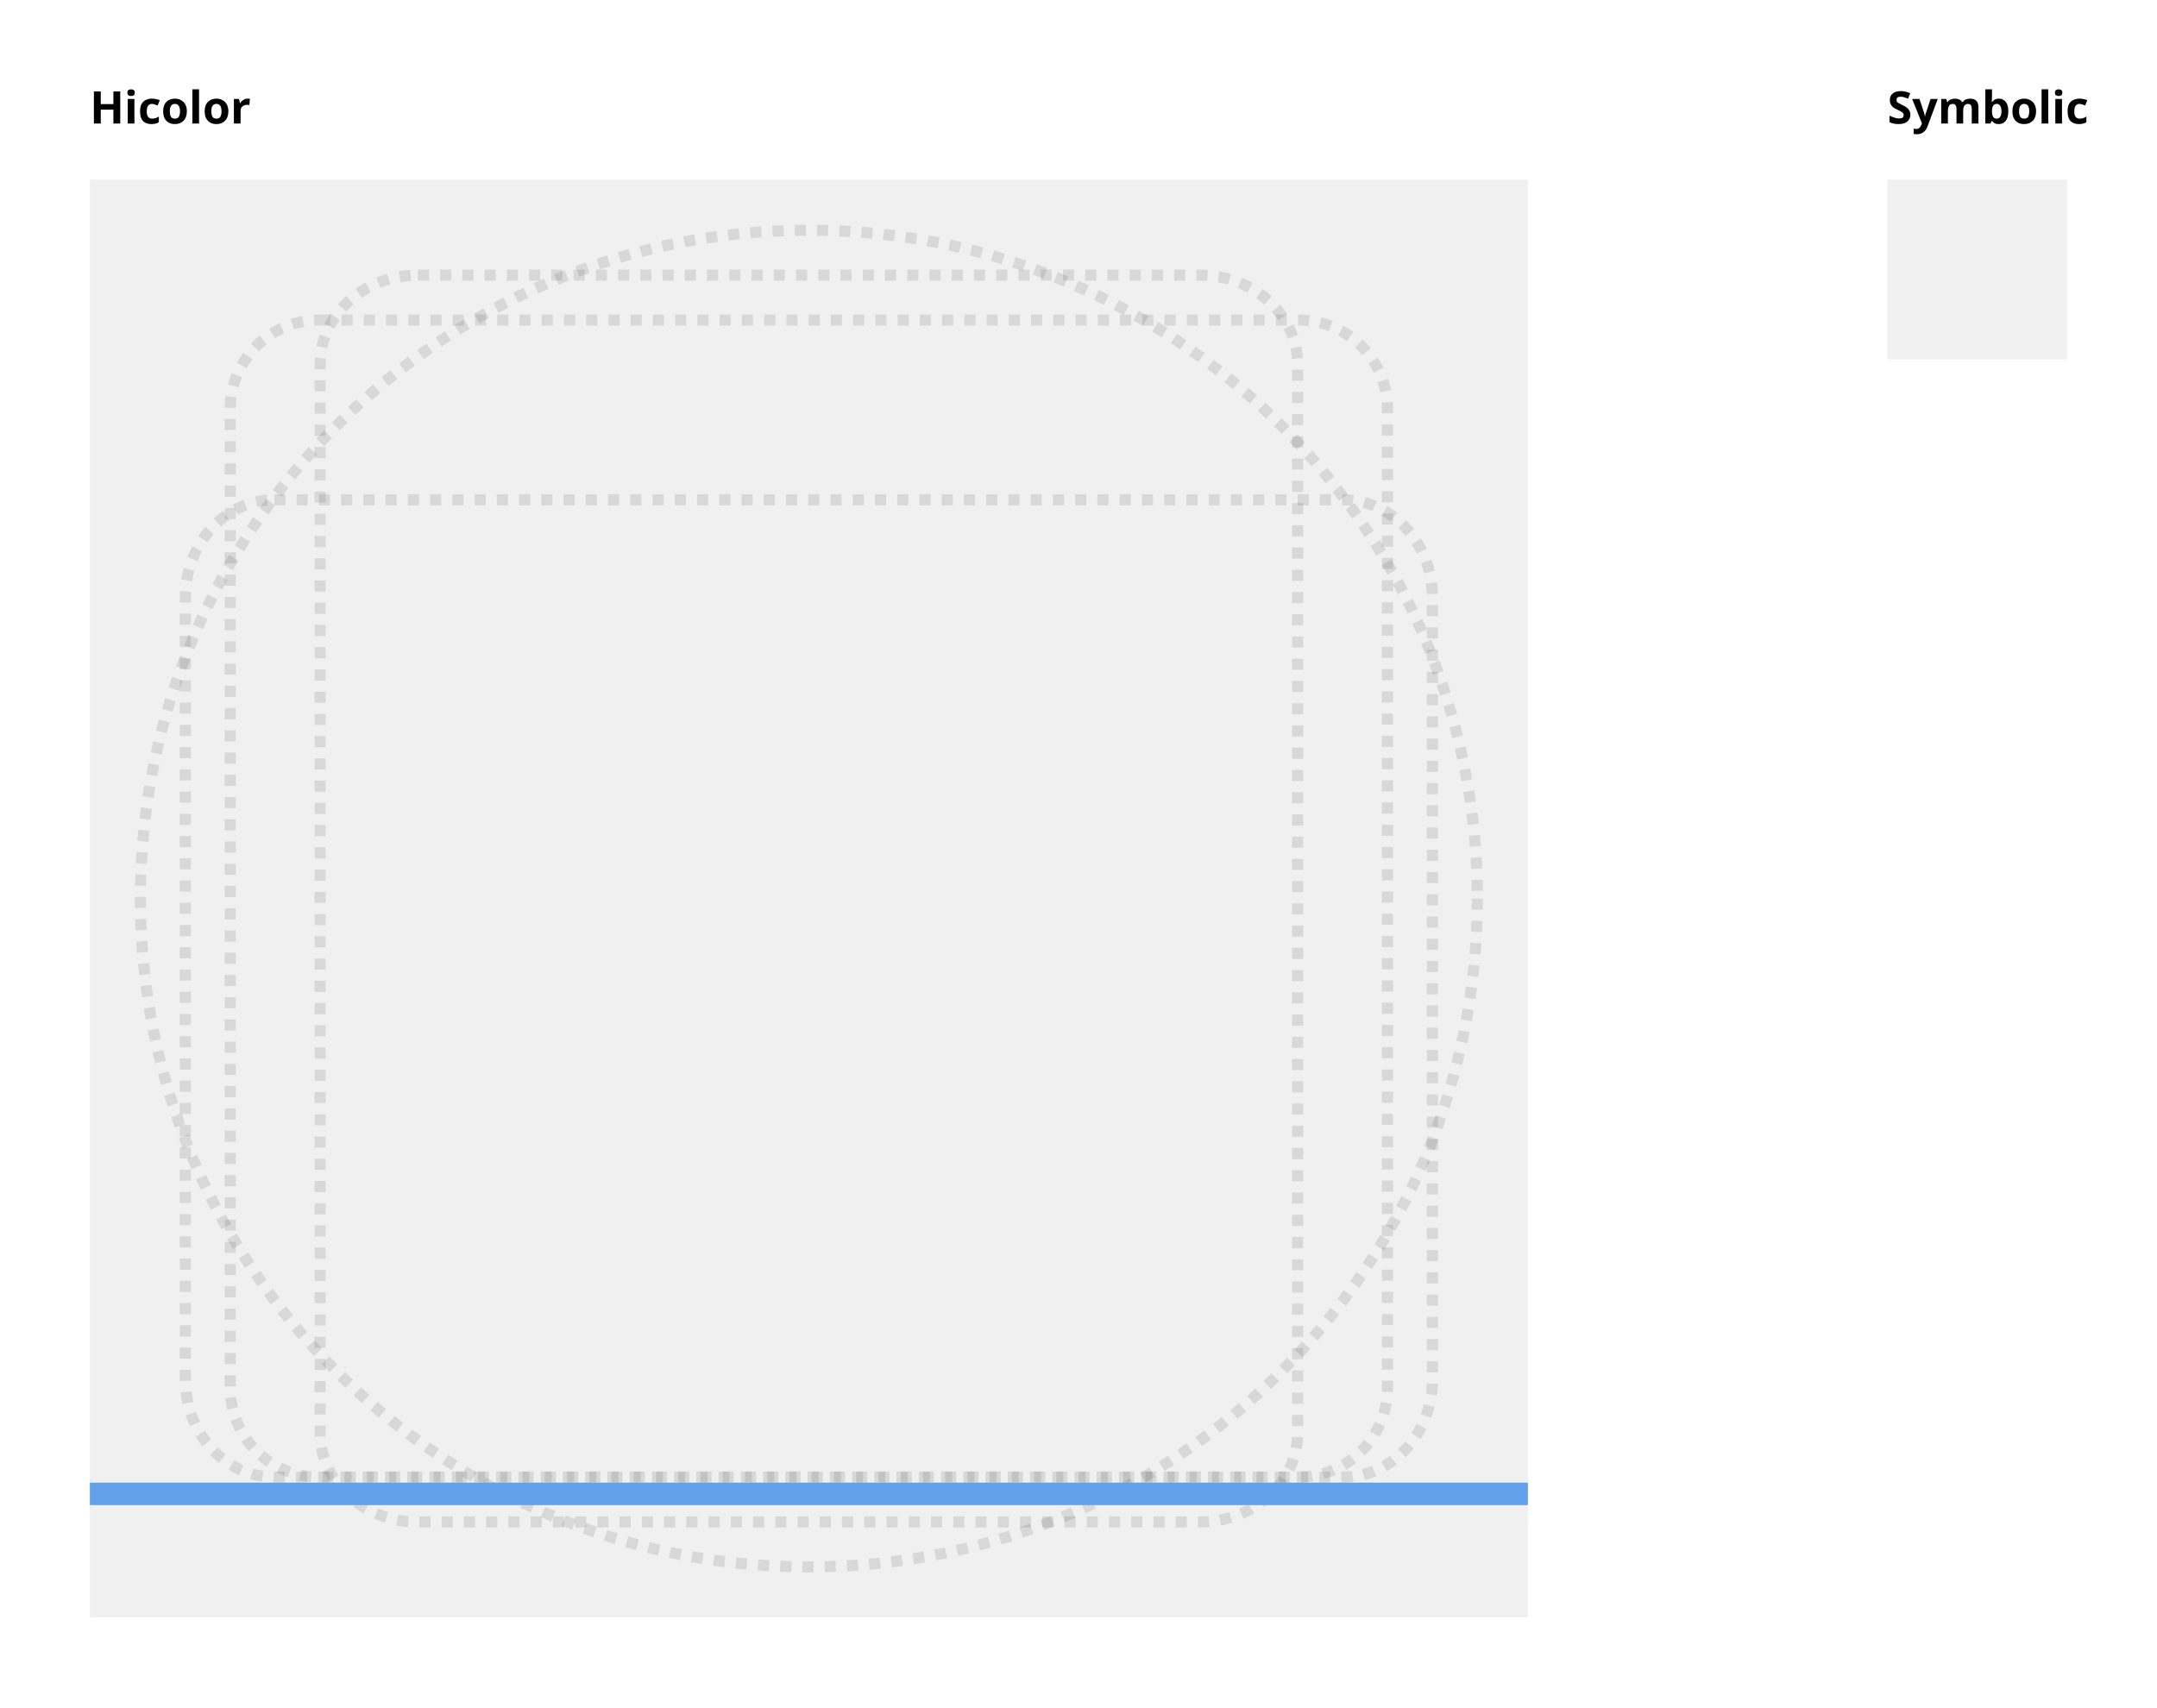
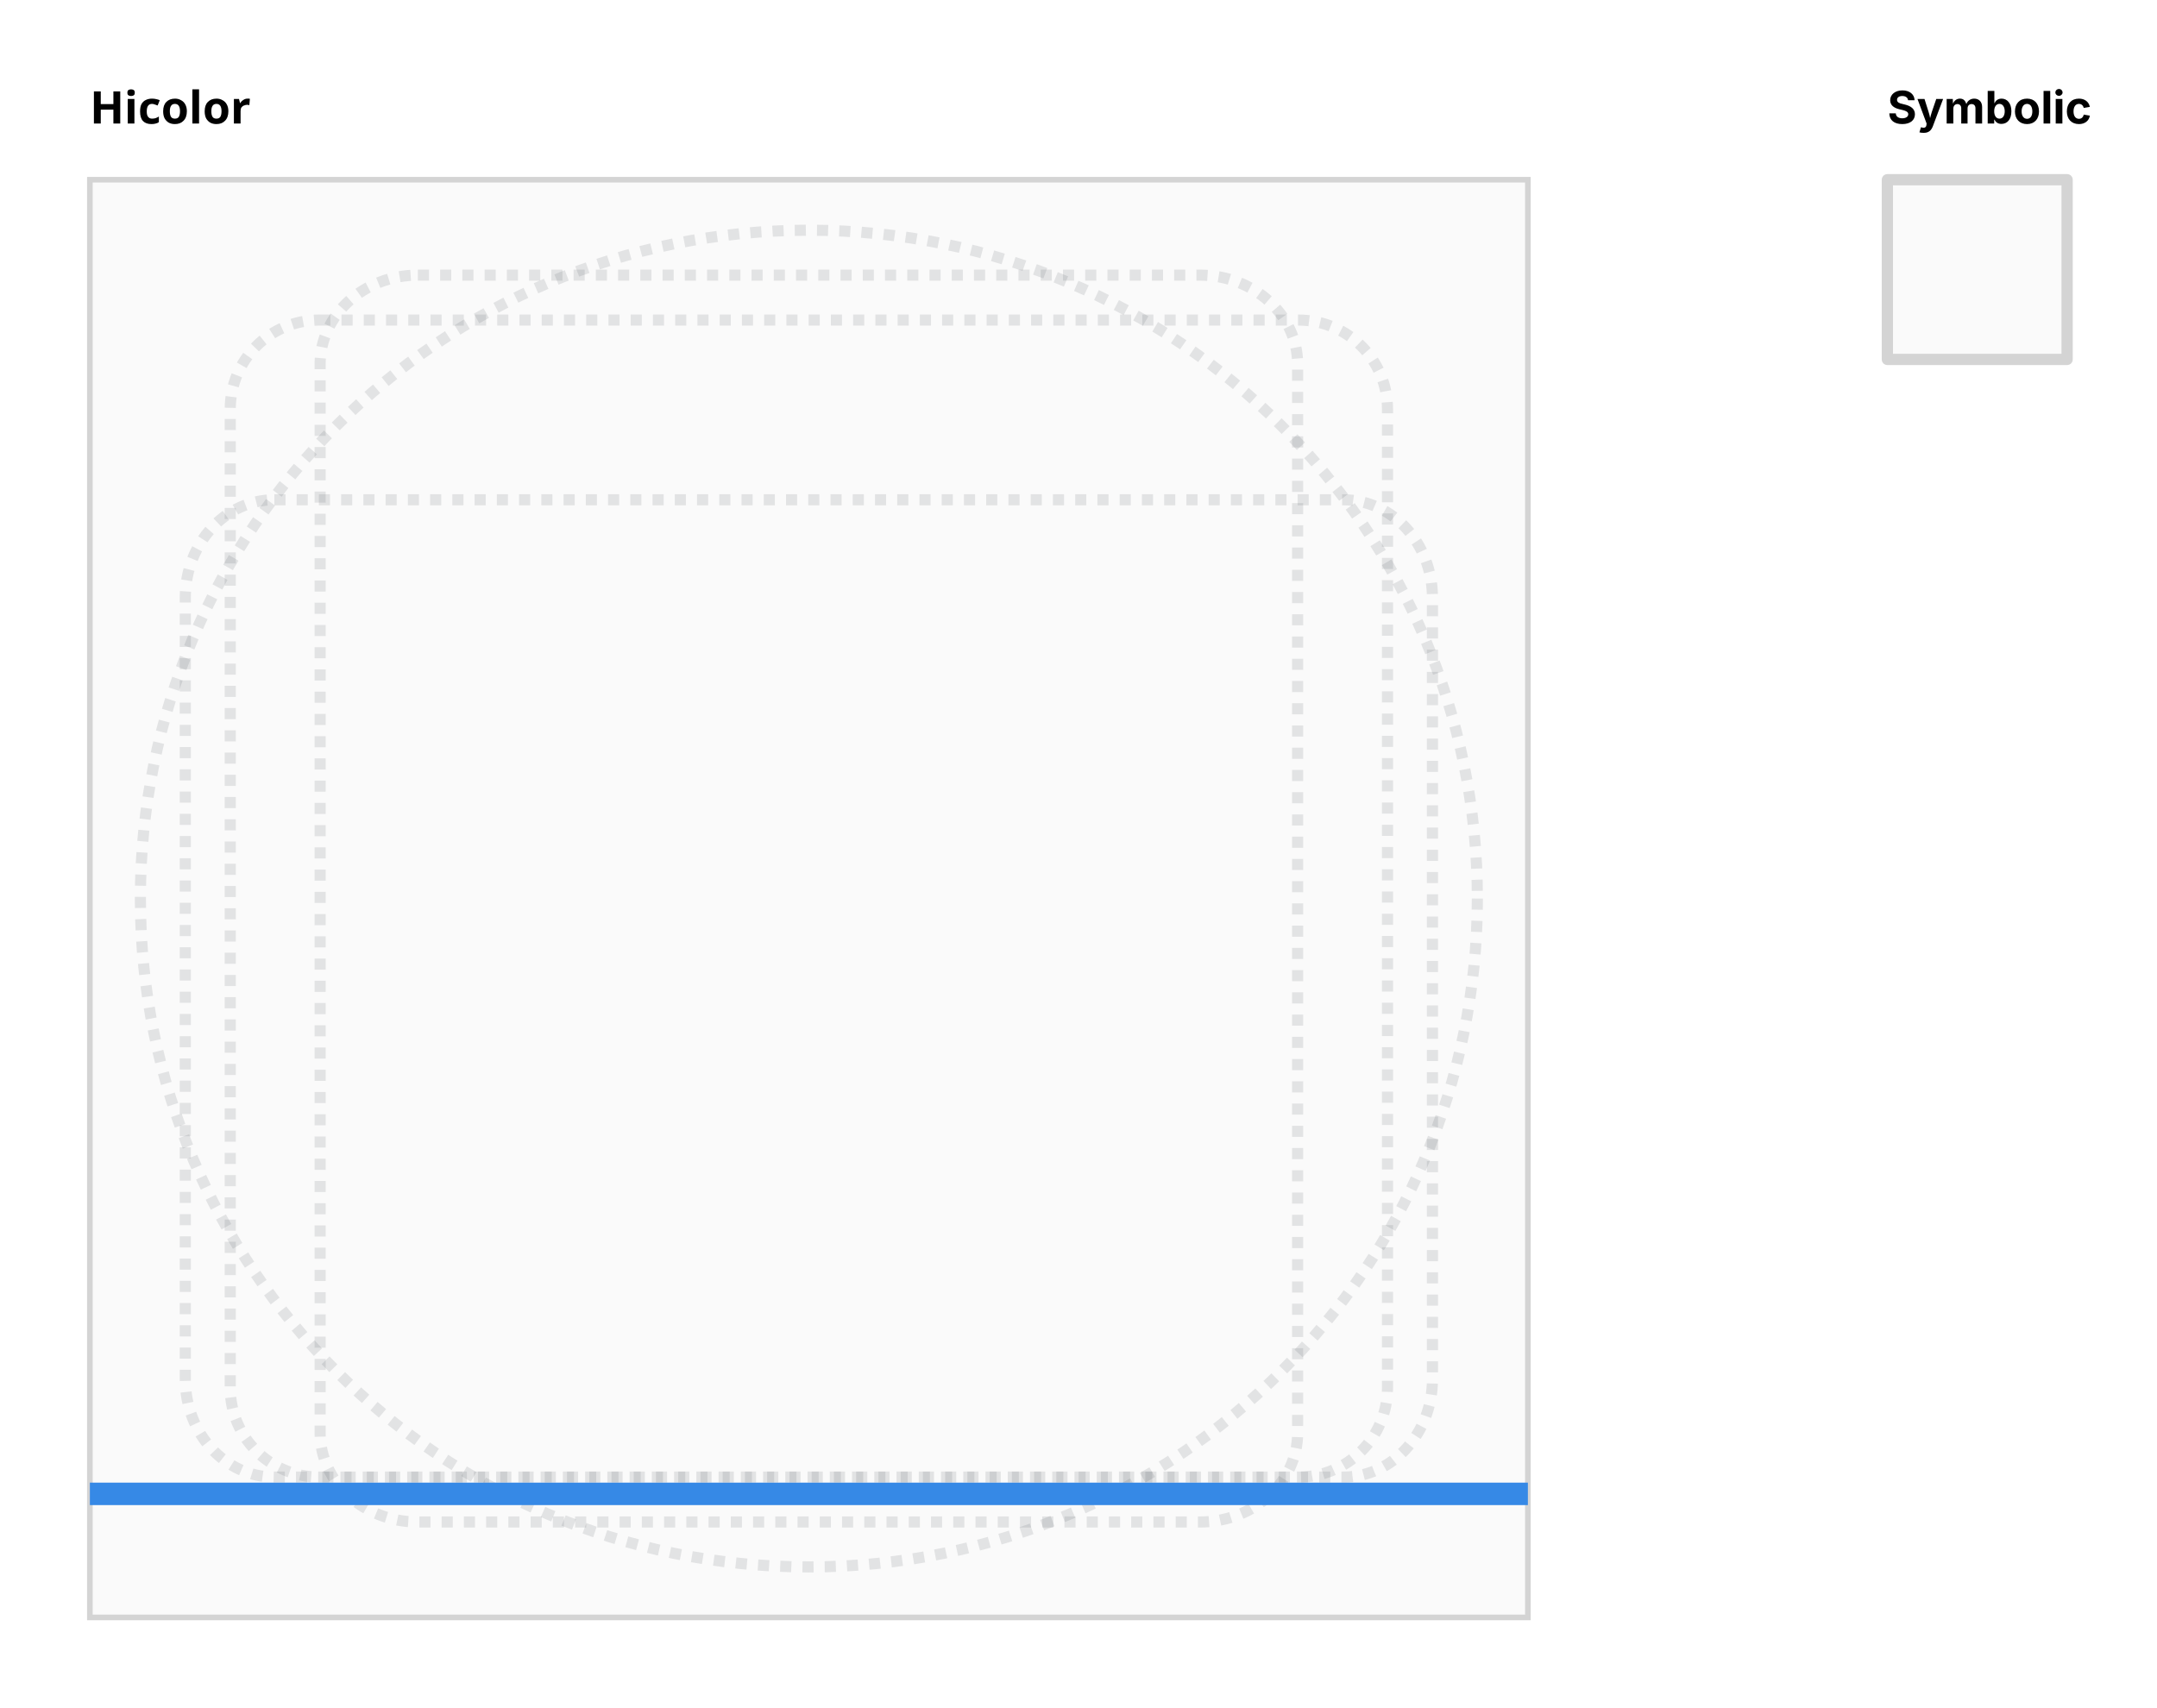
- <svg xmlns="http://www.w3.org/2000/svg" width="192" height="152" id="svg11300" version="1.0" style="display:inline;enable-background:new" viewBox="0 0 192 152">
-   <defs id="defs3" />
+ <svg xmlns="http://www.w3.org/2000/svg" xmlns:xlink="http://www.w3.org/1999/xlink" width="192" height="152" id="svg11300" version="1.0" style="display:inline;enable-background:new" viewBox="0 0 192 152">
+   <defs id="defs3">
+     <linearGradient y2="236" x2="96" y1="236" x1="32" gradientTransform="translate(604.8168,170.5864)" gradientUnits="userSpaceOnUse" id="linearGradient1099" xlink:href="#linearGradient1036" />
+     <linearGradient id="linearGradient1036">
+       <stop id="stop1032" offset="0" style="stop-color:#d5d3cf;stop-opacity:1;" />
+       <stop id="stop1034" offset="1" style="stop-color:#f6f5f4;stop-opacity:1" />
+     </linearGradient>
+     <radialGradient r="32" fy="-76" fx="-244" cy="-76" cx="-244" gradientTransform="matrix(0.8833333,0,0,0.8833333,-460.3502,463.1197)" gradientUnits="userSpaceOnUse" id="radialGradient1103" xlink:href="#linearGradient1069" />
+     <linearGradient id="linearGradient1069">
+       <stop id="stop1065" offset="0" style="stop-color:#d5d3cf;stop-opacity:1" />
+       <stop id="stop1067-1" offset="1" style="stop-color:#949390;stop-opacity:1" />
+     </linearGradient>
+     <linearGradient gradientUnits="userSpaceOnUse" y2="232" x2="64" y1="262.5" x1="64" id="linearGradient1027" xlink:href="#linearGradient1025" gradientTransform="translate(-470.5864,432.8168)" />
+     <linearGradient id="linearGradient1025">
+       <stop id="stop1021" offset="0" style="stop-color:#9a9996;stop-opacity:1" />
+       <stop id="stop1023" offset="1" style="stop-color:#77767b;stop-opacity:1" />
+     </linearGradient>
+     <clipPath clipPathUnits="userSpaceOnUse" id="clipPath1609-7">
+       <path id="path1611-5" d="m 252,116 28,-28 v -8 h -36 v 36 z" style="fill:#e74747;stroke:none;stroke-width:0.25px;stroke-linecap:butt;stroke-linejoin:miter;stroke-opacity:1" />
+     </clipPath>
+     <linearGradient id="linearGradient1697">
+       <stop id="stop1685" offset="0" style="stop-color:#deddda;stop-opacity:1" />
+       <stop style="stop-color:#eeeeec;stop-opacity:1" offset="0.045" id="stop1687" />
+       <stop id="stop1689" offset="0.091" style="stop-color:#deddda;stop-opacity:1" />
+       <stop style="stop-color:#deddda;stop-opacity:1" offset="0.909" id="stop1691" />
+       <stop id="stop1693" offset="0.955" style="stop-color:#eeeeec;stop-opacity:1" />
+       <stop id="stop1695" offset="1" style="stop-color:#c0bfbc;stop-opacity:1" />
+     </linearGradient>
+     <clipPath clipPathUnits="userSpaceOnUse" id="clipPath1289">
+       <path style="display:inline;opacity:1;vector-effect:none;fill:none;fill-opacity:1;stroke:#000000;stroke-width:4;stroke-linecap:round;stroke-linejoin:round;stroke-miterlimit:4;stroke-dasharray:none;stroke-dashoffset:0;stroke-opacity:1;marker:none;marker-start:none;marker-mid:none;marker-end:none;paint-order:normal;enable-background:new" d="m 64,-148 h 64 l 64,-64 64,64 h 192 c 17.728,0 32,14.272 32,32 v 288 c 0,17.728 -14.272,32 -32,32 H 256 l -64,-64 -64,64 H 64 C 46.272,204 32,189.728 32,172 v -288 c 0,-17.728 14.409,-34.199 32,-32 z" id="path1291" />
+     </clipPath>
+     <linearGradient id="paint3_linear-2-6-5" x2="1" gradientUnits="userSpaceOnUse" gradientTransform="matrix(0,6,-12,0,-64,209.9969)">
+       <stop stop-color="#C01C27" id="stop91-0-7-4" />
+       <stop offset="1" stop-color="#E01B24" id="stop93-2-5-7" />
+     </linearGradient>
+     <clipPath clipPathUnits="userSpaceOnUse" id="clipPath1609">
+       <path id="path1611" d="m 252,116 28,-28 v -8 h -36 v 36 z" style="fill:#e74747;stroke:none;stroke-width:0.25px;stroke-linecap:butt;stroke-linejoin:miter;stroke-opacity:1" />
+     </clipPath>
+     <linearGradient id="linearGradient4226">
+       <stop id="stop4228" style="stop-color:#ffd955;stop-opacity:1" offset="0" />
+       <stop id="stop4230" style="stop-color:#fff4aa;stop-opacity:1" offset="1" />
+     </linearGradient>
+     <linearGradient id="linearGradient4431">
+       <stop offset="0" style="stop-color:#8a6e00;stop-opacity:1" id="stop4579" />
+       <stop id="stop4585" style="stop-color:#ffe785;stop-opacity:1" offset="0.778" />
+       <stop offset="1" style="stop-color:#6f5900;stop-opacity:1" id="stop4581" />
+     </linearGradient>
+     <linearGradient id="linearGradient4583">
+       <stop id="stop4433" style="stop-color:#828282;stop-opacity:1" offset="0" />
+       <stop id="stop4435" style="stop-color:#cecece;stop-opacity:1" offset="1" />
+     </linearGradient>
+     <linearGradient id="linearGradient27416-1-2">
+       <stop offset="0" style="stop-color:#55c1ec;stop-opacity:1" id="stop27420-2-0" />
+       <stop offset="1" style="stop-color:#3689e6;stop-opacity:1" id="stop27422-3-5" />
+     </linearGradient>
+     <linearGradient id="linearGradient3924-2-2-5-8">
+       <stop offset="0" style="stop-color:#ffffff;stop-opacity:1" id="stop3926-9-4-9-6" />
+       <stop offset="0.063" style="stop-color:#ffffff;stop-opacity:0.235" id="stop3928-9-8-6-5" />
+       <stop offset="0.951" style="stop-color:#ffffff;stop-opacity:0.157" id="stop3930-3-5-1-7" />
+       <stop offset="1" style="stop-color:#ffffff;stop-opacity:0.392" id="stop3932-8-0-4-8" />
+     </linearGradient>
+     <radialGradient gradientTransform="matrix(2.003784,0,0,1.4,27.98813,-17.4)" gradientUnits="userSpaceOnUse" xlink:href="#linearGradient3688-166-749-4-0-3-8" id="radialGradient3337-2-2" fy="43.5" fx="4.993" r="2.5" cy="43.5" cx="4.993" />
+     <linearGradient id="linearGradient3688-166-749-4-0-3-8">
+       <stop offset="0" style="stop-color:#181818;stop-opacity:1" id="stop2883-4-0-1-8" />
+       <stop offset="1" style="stop-color:#181818;stop-opacity:0" id="stop2885-9-2-9-6" />
+     </linearGradient>
+     <radialGradient gradientTransform="matrix(2.003784,0,0,1.4,-20.01187,-104.4)" gradientUnits="userSpaceOnUse" xlink:href="#linearGradient3688-166-749-4-0-3-8" id="radialGradient3339-1-4" fy="43.5" fx="4.993" r="2.5" cy="43.5" cx="4.993" />
+     <linearGradient id="linearGradient3702-501-757-8-4-1-1">
+       <stop offset="0" style="stop-color:#181818;stop-opacity:0" id="stop2895-8-9-9-1" />
+       <stop offset="0.5" style="stop-color:#181818;stop-opacity:1" id="stop2897-7-8-7-7" />
+       <stop offset="1" style="stop-color:#181818;stop-opacity:0" id="stop2899-4-5-1-5" />
+     </linearGradient>
+     <linearGradient gradientUnits="userSpaceOnUse" xlink:href="#linearGradient3702-501-757-8-4-1-1" id="linearGradient13984" y2="39.999" x2="25.058" y1="47.028" x1="25.058" />
+     <linearGradient id="linearGradient4632-92-3-0-8-1">
+       <stop offset="0" style="stop-color:#fafafa;stop-opacity:1" id="stop4634-68-8-0-2-9" />
+       <stop offset="1" style="stop-color:#e1e1e1;stop-opacity:1" id="stop4636-8-21-7-1-4" />
+     </linearGradient>
+     <linearGradient id="linearGradient4215-8-4-07-7">
+       <stop style="stop-color:#e9e9e9;stop-opacity:1;" offset="0" id="stop4217-1-2-1-2" />
+       <stop style="stop-color:#ffffff;stop-opacity:1;" offset="1" id="stop4219-3-4-0-96" />
+     </linearGradient>
+     <linearGradient id="linearGradient4011-9-9-70-61-7">
+       <stop id="stop4013-5-4-3-8-3" style="stop-color:#ffffff;stop-opacity:1;" offset="0" />
+       <stop offset="0.508" style="stop-color:#ffffff;stop-opacity:0.235;" id="stop4015-1-5-70-9-5" />
+       <stop id="stop4017-7-0-13-0-1" style="stop-color:#ffffff;stop-opacity:0.157;" offset="0.835" />
+       <stop id="stop4019-1-12-7-0-7" style="stop-color:#ffffff;stop-opacity:0.392;" offset="1" />
+     </linearGradient>
+     <linearGradient y2="55.053" x2="30.271" y1="10.029" x1="30.271" gradientTransform="matrix(1.111111,0,0,1.25,-3.555556,-7.999999)" gradientUnits="userSpaceOnUse" id="linearGradient3643" xlink:href="#linearGradient27416-1-2" />
+     <linearGradient y2="43" x2="24" y1="5" x1="24" gradientTransform="matrix(0.3581081,0,0,0.3590708,-0.5946087,-0.6441883)" gradientUnits="userSpaceOnUse" id="linearGradient3647" xlink:href="#linearGradient3924-2-2-5-8" />
+     <radialGradient r="27.5" fy="4.342" fx="33.412" cy="4.342" cx="33.412" gradientTransform="matrix(0,0.5576674,-0.5576673,0,10.42135,-16.40006)" gradientUnits="userSpaceOnUse" id="radialGradient3651" xlink:href="#linearGradient4226" />
+     <linearGradient y2="44.341" x2="71.204" y1="6.238" x1="71.204" gradientTransform="matrix(-0.4594594,0,0,0.4594594,74.9585,20.34952)" gradientUnits="userSpaceOnUse" id="linearGradient3659" xlink:href="#linearGradient4011-9-9-70-61-7" />
+     <linearGradient y2="8.093" x2="38.977" y1="59.968" x1="38.977" gradientTransform="matrix(-0.3725435,0,0,0.3725435,53.92125,19.33366)" gradientUnits="userSpaceOnUse" id="linearGradient3662" xlink:href="#linearGradient4215-8-4-07-7" />
+     <radialGradient cx="62.625" cy="4.625" r="10.625" fx="62.625" fy="4.625" id="radialGradient3384-6-7" xlink:href="#linearGradient23419" gradientUnits="userSpaceOnUse" gradientTransform="matrix(0.3173066,0,0,0.09065887,175.3564,59.95077)" />
+     <linearGradient id="linearGradient23419">
+       <stop id="stop23421" style="stop-color:#000000;stop-opacity:1" offset="0" />
+       <stop id="stop23423" style="stop-color:#000000;stop-opacity:0" offset="1" />
+     </linearGradient>
+     <radialGradient cx="62.625" cy="4.625" r="10.625" fx="62.625" fy="4.625" id="radialGradient3384-6-7-7" xlink:href="#linearGradient23419" gradientUnits="userSpaceOnUse" gradientTransform="matrix(0.3173066,0,0,0.09065887,175.3564,59.95077)" />
+     <radialGradient cx="4.993" cy="43.5" r="2.5" fx="4.993" fy="43.5" id="radialGradient3013" xlink:href="#linearGradient3688-166-749-4-0-3-8" gradientUnits="userSpaceOnUse" gradientTransform="matrix(2.003784,0,0,1.4,27.98813,-17.4)" />
+     <radialGradient cx="4.993" cy="43.5" r="2.5" fx="4.993" fy="43.5" id="radialGradient3015" xlink:href="#linearGradient3688-166-749-4-0-3-8" gradientUnits="userSpaceOnUse" gradientTransform="matrix(2.003784,0,0,1.4,-20.01187,-104.4)" />
+     <linearGradient xlink:href="#linearGradient4011-9-9-70-61-7" id="linearGradient3590" gradientUnits="userSpaceOnUse" gradientTransform="matrix(-0.2972972,0,0,0.2972972,52.32618,17.46136)" x1="71.204" y1="6.238" x2="71.204" y2="44.341" />
+     <linearGradient xlink:href="#linearGradient4215-8-4-07-7" id="linearGradient3593" gradientUnits="userSpaceOnUse" gradientTransform="matrix(-0.254902,0,0,0.254902,39.15686,16.33333)" x1="38.977" y1="59.968" x2="38.977" y2="8.093" />
+     <linearGradient xlink:href="#linearGradient23419" id="linearGradient3847" gradientUnits="userSpaceOnUse" gradientTransform="matrix(0.8074983,0,0,0.833744,106.8767,-0.0698511)" x1="-95.838" y1="54.2" x2="-95.838" y2="5.176" />
+     <linearGradient xlink:href="#linearGradient3924-2-2-5-8" id="linearGradient3850" gradientUnits="userSpaceOnUse" gradientTransform="translate(4e-6,1.000006)" x1="24" y1="5" x2="24" y2="43" />
+     <linearGradient xlink:href="#linearGradient27416-1-2" id="linearGradient3853" gradientUnits="userSpaceOnUse" gradientTransform="matrix(0.7878787,0,0,0.8863636,-1.212111,-3.363642)" x1="30.271" y1="10.029" x2="30.271" y2="55.053" />
+     <radialGradient xlink:href="#linearGradient4632-92-3-0-8-1" id="radialGradient3857" gradientUnits="userSpaceOnUse" gradientTransform="matrix(0,1.625792,-1.625792,0,31.05905,-46.13457)" cx="32" cy="4.342" fx="32" fy="4.342" r="27.5" />
+     <radialGradient cx="4.993" cy="43.5" r="2.5" fx="4.993" fy="43.5" id="radialGradient3337-2-2-2" xlink:href="#linearGradient3688-166-749-4-0-3-8" gradientUnits="userSpaceOnUse" gradientTransform="matrix(2.003784,0,0,1.4,27.98813,-17.4)" />
+     <radialGradient cx="4.993" cy="43.5" r="2.5" fx="4.993" fy="43.5" id="radialGradient3339-1-4-8" xlink:href="#linearGradient3688-166-749-4-0-3-8" gradientUnits="userSpaceOnUse" gradientTransform="matrix(2.003784,0,0,1.4,-20.01187,-104.4)" />
+     <linearGradient xlink:href="#linearGradient3924-2-2-5-8" id="linearGradient4516" gradientUnits="userSpaceOnUse" gradientTransform="matrix(1.432432,0,0,1.436283,-2.378381,-2.470778)" x1="24" y1="5" x2="24" y2="43" />
+     <radialGradient xlink:href="#linearGradient4632-92-3-0-8-1" id="radialGradient3651-7" gradientUnits="userSpaceOnUse" gradientTransform="matrix(1.0056172e-8,2.310336,-2.310336,1.0056172e-8,42.03128,-69.08596)" cx="32" cy="4.342" fx="32" fy="4.342" r="27.5" />
+     <radialGradient gradientTransform="matrix(0.3173066,0,0,0.09065887,175.3564,59.95077)" gradientUnits="userSpaceOnUse" xlink:href="#linearGradient23419" id="radialGradient3384-6-7-3" fy="4.625" fx="62.625" r="10.625" cy="4.625" cx="62.625" />
+     <radialGradient gradientTransform="matrix(0.3173066,0,0,0.09065887,175.3564,59.95077)" gradientUnits="userSpaceOnUse" xlink:href="#linearGradient23419" id="radialGradient3384-6-7-7-2" fy="4.625" fx="62.625" r="10.625" cy="4.625" cx="62.625" />
+     <linearGradient id="linearGradient4291">
+       <stop id="stop4293" style="stop-color:#ffe69a;stop-opacity:0.704" offset="0" />
+       <stop id="stop4295" style="stop-color:#cfb245;stop-opacity:0.539" offset="1" />
+     </linearGradient>
+   </defs>
  <g id="layer1" style="display:inline" transform="translate(8,-156)">
    <g id="layer4" style="display:inline">
-       <rect y="172" x="9.2651362e-08" height="128" width="128" id="hicolor" style="display:inline;overflow:visible;visibility:visible;fill-opacity:0;fill-rule:nonzero;stroke:none;stroke-width:0.5;marker:none;enable-background:accumulate" />
-       <rect style="display:inline;overflow:visible;visibility:visible;fill-opacity:0;fill-rule:nonzero;stroke:none;stroke-width:0.5;marker:none;enable-background:accumulate" id="symbolic" width="16" height="16" x="160" y="172" />
+       <rect y="172" x="9.2651362e-08" height="128" width="128" id="hicolor" style="display:inline;overflow:visible;visibility:visible;fill:#f0f0f0;fill-opacity:0;fill-rule:nonzero;stroke:none;stroke-width:0.5;marker:none;enable-background:accumulate" />
+       <rect style="display:inline;overflow:visible;visibility:visible;fill:#f0f0f0;fill-opacity:0;fill-rule:nonzero;stroke:none;stroke-width:0.5;marker:none;enable-background:accumulate" id="symbolic" width="16" height="16" x="160" y="172" />
    </g>
    <g id="layer2" style="display:inline">
      <g style="display:inline;fill:#000000;enable-background:new" transform="matrix(7.991171,0,0,8.003641,-167.7909,-4846.078)" id="g12027" />
-       <rect style="display:inline;overflow:visible;visibility:visible;fill:#f0f0f0;fill-opacity:1;fill-rule:nonzero;stroke:none;stroke-width:0.5;marker:none;enable-background:accumulate" id="128" width="128" height="128" x="9.2651362e-08" y="172" />
+       <rect style="display:inline;overflow:visible;visibility:visible;fill:#fafafa;fill-opacity:1;fill-rule:nonzero;stroke:#d4d4d4;stroke-width:0.5;stroke-opacity:1;marker:none;enable-background:accumulate" id="128" width="128" height="128" x="9.2651362e-08" y="172" />
      <g id="g883" style="fill:none;fill-opacity:0.251;stroke:#a579b3;stroke-opacity:1" transform="translate(-24,24)" />
      <g id="g900" style="fill:none;fill-opacity:0.251;stroke:#a579b3;stroke-opacity:1" transform="translate(-24,24)" />
-       <rect y="172" x="160" height="16" width="16" id="16" style="display:inline;overflow:visible;visibility:visible;fill:#f0f0f0;fill-opacity:1;fill-rule:nonzero;stroke:none;stroke-width:0.5;marker:none;enable-background:accumulate" />
      <text xml:space="preserve" style="font-style:normal;font-variant:normal;font-weight:bold;font-stretch:normal;font-size:4px;line-height:125%;font-family:Cantarell;-inkscape-font-specification:'Cantarell, Bold';text-align:start;writing-mode:lr-tb;text-anchor:start;display:inline;fill:#000000;fill-opacity:1;stroke:none;stroke-width:0.333;enable-background:new" x="0" y="167" id="text863">
        <tspan style="font-size:4px;stroke-width:0.333" id="tspan861" x="0" y="167">Hicolor</tspan>
      </text>
      <text id="text867" y="167" x="160" style="font-style:normal;font-variant:normal;font-weight:bold;font-stretch:normal;font-size:4px;line-height:125%;font-family:Cantarell;-inkscape-font-specification:'Cantarell, Bold';text-align:start;writing-mode:lr-tb;text-anchor:start;display:inline;fill:#000000;fill-opacity:1;stroke:none;stroke-width:0.333;enable-background:new" xml:space="preserve">
-         <tspan y="167" x="160" id="tspan865" style="font-size:4px;stroke-width:0.333">Symbolic</tspan>
+         <tspan y="167" x="160" id="tspan865" style="font-style:normal;font-variant:normal;font-weight:bold;font-stretch:normal;font-size:4px;font-family:Inter;-inkscape-font-specification:'Inter Bold';stroke-width:0.333">Symbolic</tspan>
      </text>
+       <rect style="fill:#fafafa;stroke:#d4d4d4;stroke-width:1;stroke-linecap:round;stroke-linejoin:round" id="rect1362" width="16" height="16" x="160" y="172" rx="0" ry="0" />
    </g>
-     <g id="layer9" style="display:inline" />
+     <g id="layer9" style="display:inline">
+       <g id="layer4-0" transform="matrix(1.181712,0,0,1.102932,-586.4686,-713.5597)" style="stroke-width:0.792" />
+       <g id="layer4-0-7" transform="matrix(1.181712,0,0,1.102932,-586.4686,-704.7363)" style="stroke-width:0.792" />
+       <g id="layer1-3" transform="matrix(1.181712,0,0,1.102932,62.2916,110.5864)" style="stroke-width:0.792" />
+     </g>
    <g id="layer3" style="display:inline">
-       <circle cx="64" cy="236" r="59.504" id="circle2892" style="display:inline;opacity:0.1;vector-effect:none;fill:none;fill-opacity:1;stroke:#000000;stroke-width:0.99;stroke-linecap:butt;stroke-linejoin:miter;stroke-miterlimit:4;stroke-dasharray:0.99, 0.99;stroke-dashoffset:0;stroke-opacity:1;marker:none;marker-start:none;marker-mid:none;marker-end:none;paint-order:normal;enable-background:new" />
-       <rect ry="7.929" rx="8.701" y="180.495" x="20.495" height="111.01" width="87.01" id="rect2894" style="display:inline;opacity:0.1;vector-effect:none;fill:none;fill-opacity:1;stroke:#000000;stroke-width:0.99;stroke-linecap:butt;stroke-linejoin:miter;stroke-miterlimit:4;stroke-dasharray:0.99, 0.99;stroke-dashoffset:0;stroke-opacity:1;marker:none;marker-start:none;marker-mid:none;marker-end:none;paint-order:normal;enable-background:new" />
-       <rect ry="7.924" rx="7.924" y="184.495" x="12.495" height="103.01" width="103.01" id="rect2896" style="display:inline;opacity:0.1;vector-effect:none;fill:none;fill-opacity:1;stroke:#000000;stroke-width:0.99;stroke-linecap:butt;stroke-linejoin:miter;stroke-miterlimit:4;stroke-dasharray:0.99, 0.99;stroke-dashoffset:0;stroke-opacity:1;marker:none;marker-start:none;marker-mid:none;marker-end:none;paint-order:normal;enable-background:new" />
-       <rect ry="8.701" rx="7.929" y="200.495" x="8.495" height="87.01" width="111.01" id="rect2898" style="display:inline;opacity:0.1;vector-effect:none;fill:none;fill-opacity:1;stroke:#000000;stroke-width:0.99;stroke-linecap:butt;stroke-linejoin:miter;stroke-miterlimit:4;stroke-dasharray:0.99, 0.99;stroke-dashoffset:0;stroke-opacity:1;marker:none;marker-start:none;marker-mid:none;marker-end:none;paint-order:normal;enable-background:new" />
-       <path id="path2900" d="M 2.6203015e-5,289 H 128" style="display:inline;fill:none;stroke:#62a0ea;stroke-width:2;stroke-linecap:butt;stroke-linejoin:miter;stroke-miterlimit:4;stroke-dasharray:none;stroke-opacity:1;enable-background:new" />
+       <circle cx="64" cy="236" r="59.504" id="circle2892" style="display:inline;opacity:0.1;vector-effect:none;fill:none;fill-opacity:1;stroke:#0e141f;stroke-width:0.99;stroke-linecap:butt;stroke-linejoin:miter;stroke-miterlimit:4;stroke-dasharray:0.99, 0.99;stroke-dashoffset:0;stroke-opacity:1;marker:none;marker-start:none;marker-mid:none;marker-end:none;paint-order:normal;enable-background:new" />
+       <rect ry="7.929" rx="8.701" y="180.495" x="20.495" height="111.01" width="87.01" id="rect2894" style="display:inline;opacity:0.1;vector-effect:none;fill:none;fill-opacity:1;stroke:#0e141f;stroke-width:0.99;stroke-linecap:butt;stroke-linejoin:miter;stroke-miterlimit:4;stroke-dasharray:0.99, 0.99;stroke-dashoffset:0;stroke-opacity:1;marker:none;marker-start:none;marker-mid:none;marker-end:none;paint-order:normal;enable-background:new" />
+       <rect ry="7.924" rx="7.924" y="184.495" x="12.495" height="103.01" width="103.01" id="rect2896" style="display:inline;opacity:0.1;vector-effect:none;fill:none;fill-opacity:1;stroke:#0e141f;stroke-width:0.99;stroke-linecap:butt;stroke-linejoin:miter;stroke-miterlimit:4;stroke-dasharray:0.99, 0.99;stroke-dashoffset:0;stroke-opacity:1;marker:none;marker-start:none;marker-mid:none;marker-end:none;paint-order:normal;enable-background:new" />
+       <rect ry="8.701" rx="7.929" y="200.495" x="8.495" height="87.01" width="111.01" id="rect2898" style="display:inline;opacity:0.1;vector-effect:none;fill:none;fill-opacity:1;stroke:#0e141f;stroke-width:0.99;stroke-linecap:butt;stroke-linejoin:miter;stroke-miterlimit:4;stroke-dasharray:0.99, 0.99;stroke-dashoffset:0;stroke-opacity:1;marker:none;marker-start:none;marker-mid:none;marker-end:none;paint-order:normal;enable-background:new" />
+       <path id="path2900" d="M 2.6203015e-5,289 H 128" style="display:inline;fill:none;stroke:#3689e6;stroke-width:2;stroke-linecap:butt;stroke-linejoin:miter;stroke-miterlimit:4;stroke-dasharray:none;stroke-opacity:1;enable-background:new" />
    </g>
  </g>
</svg>
